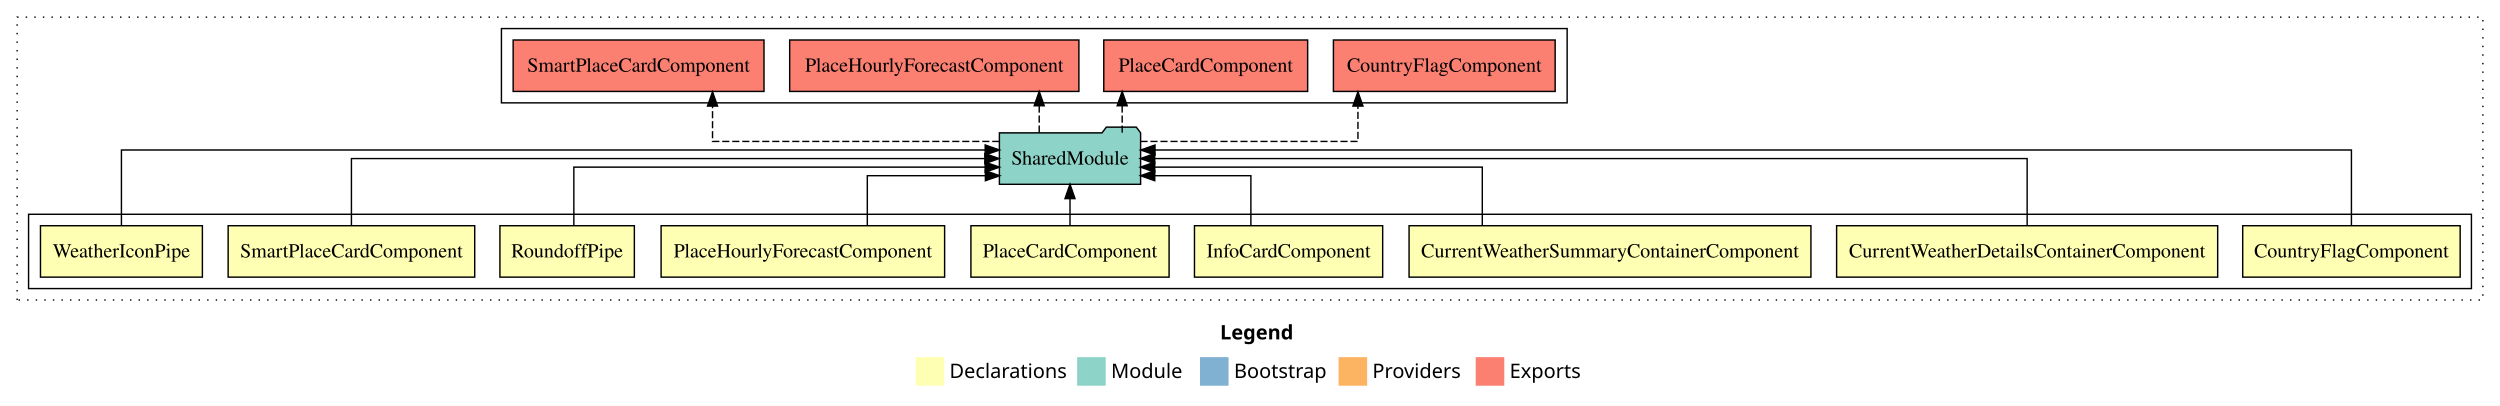
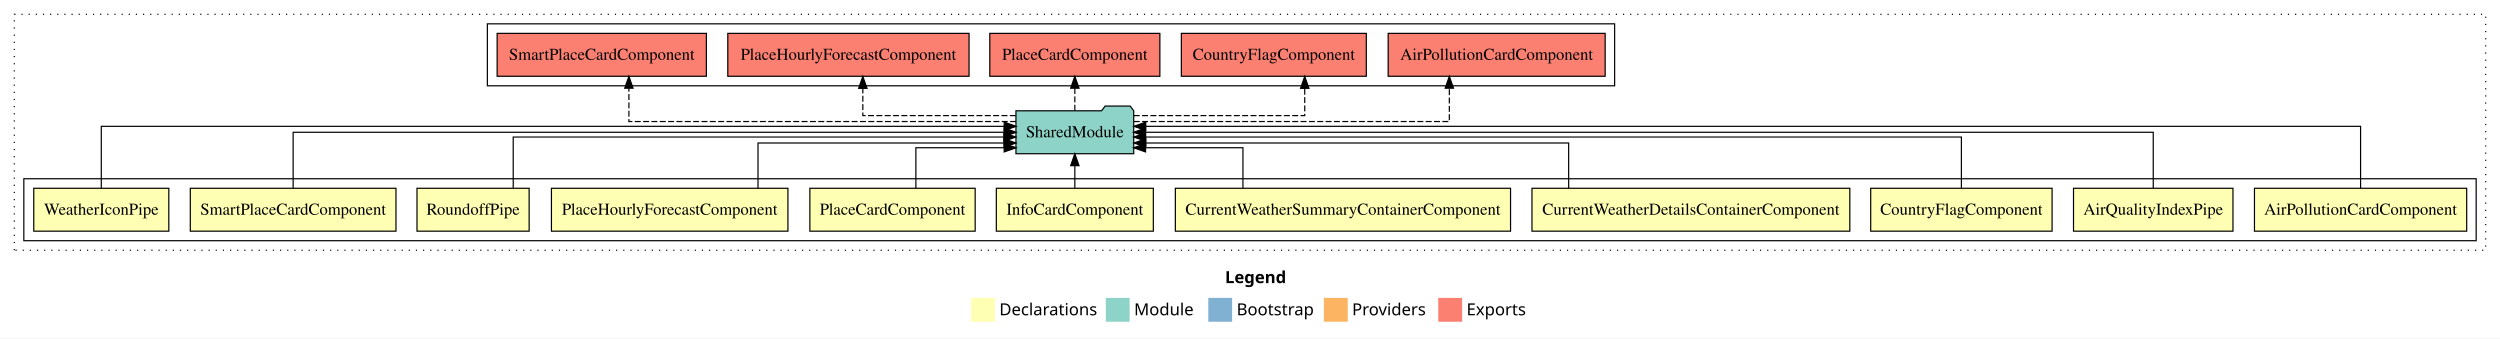
- <svg xmlns="http://www.w3.org/2000/svg" width="1750pt" height="284pt" viewBox="0.00 0.00 1750.00 284.00">
+ <svg xmlns="http://www.w3.org/2000/svg" width="2098pt" height="284pt" viewBox="0.00 0.00 2098.00 284.00">
  <g id="graph0" class="graph" transform="scale(1 1) rotate(0) translate(4 280)">
-     <polygon fill="white" stroke="transparent" points="-4,4 -4,-280 1746,-280 1746,4 -4,4" />
-     <text text-anchor="start" x="850.01" y="-42.4" font-family="sans-serif" font-weight="bold" font-size="14.00">Legend</text>
-     <polygon fill="#ffffb3" stroke="transparent" points="637,-10 637,-30 657,-30 657,-10 637,-10" />
-     <text text-anchor="start" x="660.63" y="-15.4" font-family="sans-serif" font-size="14.00">  Declarations</text>
-     <polygon fill="#8dd3c7" stroke="transparent" points="750,-10 750,-30 770,-30 770,-10 750,-10" />
-     <text text-anchor="start" x="773.73" y="-15.4" font-family="sans-serif" font-size="14.00">  Module</text>
-     <polygon fill="#80b1d3" stroke="transparent" points="836,-10 836,-30 856,-30 856,-10 836,-10" />
-     <text text-anchor="start" x="859.78" y="-15.4" font-family="sans-serif" font-size="14.00">  Bootstrap</text>
-     <polygon fill="#fdb462" stroke="transparent" points="933,-10 933,-30 953,-30 953,-10 933,-10" />
-     <text text-anchor="start" x="956.67" y="-15.4" font-family="sans-serif" font-size="14.00">  Providers</text>
-     <polygon fill="#fb8072" stroke="transparent" points="1029,-10 1029,-30 1049,-30 1049,-10 1029,-10" />
-     <text text-anchor="start" x="1052.73" y="-15.4" font-family="sans-serif" font-size="14.00">  Exports</text>
+     <polygon fill="white" stroke="transparent" points="-4,4 -4,-280 2094,-280 2094,4 -4,4" />
+     <text text-anchor="start" x="1024.01" y="-42.4" font-family="sans-serif" font-weight="bold" font-size="14.00">Legend</text>
+     <polygon fill="#ffffb3" stroke="transparent" points="811,-10 811,-30 831,-30 831,-10 811,-10" />
+     <text text-anchor="start" x="834.63" y="-15.4" font-family="sans-serif" font-size="14.00">  Declarations</text>
+     <polygon fill="#8dd3c7" stroke="transparent" points="924,-10 924,-30 944,-30 944,-10 924,-10" />
+     <text text-anchor="start" x="947.73" y="-15.4" font-family="sans-serif" font-size="14.00">  Module</text>
+     <polygon fill="#80b1d3" stroke="transparent" points="1010,-10 1010,-30 1030,-30 1030,-10 1010,-10" />
+     <text text-anchor="start" x="1033.78" y="-15.4" font-family="sans-serif" font-size="14.00">  Bootstrap</text>
+     <polygon fill="#fdb462" stroke="transparent" points="1107,-10 1107,-30 1127,-30 1127,-10 1107,-10" />
+     <text text-anchor="start" x="1130.67" y="-15.4" font-family="sans-serif" font-size="14.00">  Providers</text>
+     <polygon fill="#fb8072" stroke="transparent" points="1203,-10 1203,-30 1223,-30 1223,-10 1203,-10" />
+     <text text-anchor="start" x="1226.73" y="-15.4" font-family="sans-serif" font-size="14.00">  Exports</text>
    <g id="clust1" class="cluster">
-       <polygon fill="none" stroke="black" stroke-dasharray="1,5" points="8,-70 8,-268 1734,-268 1734,-70 8,-70" />
-     </g>
-     <g id="clust13" class="cluster">
-       <polygon fill="none" stroke="black" points="347,-208 347,-260 1093,-260 1093,-208 347,-208" />
+       <polygon fill="none" stroke="black" stroke-dasharray="1,5" points="8,-70 8,-268 2082,-268 2082,-70 8,-70" />
    </g>
    <g id="clust2" class="cluster">
-       <polygon fill="none" stroke="black" points="16,-78 16,-130 1726,-130 1726,-78 16,-78" />
+       <polygon fill="none" stroke="black" points="16,-78 16,-130 2074,-130 2074,-78 16,-78" />
+     </g>
+     <g id="clust15" class="cluster">
+       <polygon fill="none" stroke="black" points="405,-208 405,-260 1351,-260 1351,-208 405,-208" />
    </g>
    <g id="node1" class="node">
+       <polygon fill="#ffffb3" stroke="black" points="2066.05,-122 1887.95,-122 1887.95,-86 2066.05,-86 2066.05,-122" />
+       <text text-anchor="middle" x="1977" y="-99.8" font-family="Times,serif" font-size="14.00">AirPollutionCardComponent</text>
+     </g>
+     <g id="node12" class="node">
+       <polygon fill="#8dd3c7" stroke="black" points="947.42,-187 944.42,-191 923.42,-191 920.42,-187 848.58,-187 848.58,-151 947.42,-151 947.42,-187" />
+       <text text-anchor="middle" x="898" y="-164.8" font-family="Times,serif" font-size="14.00">SharedModule</text>
+     </g>
+     <g id="edge1" class="edge">
+       <path fill="none" stroke="black" d="M1977,-122.03C1977,-142.77 1977,-174 1977,-174 1977,-174 957.52,-174 957.52,-174" />
+       <polygon fill="black" stroke="black" points="957.52,-170.5 947.52,-174 957.52,-177.5 957.52,-170.5" />
+     </g>
+     <g id="node2" class="node">
+       <polygon fill="#ffffb3" stroke="black" points="1869.91,-122 1736.09,-122 1736.09,-86 1869.91,-86 1869.91,-122" />
+       <text text-anchor="middle" x="1803" y="-99.8" font-family="Times,serif" font-size="14.00">AirQualityIndexPipe</text>
+     </g>
+     <g id="edge2" class="edge">
+       <path fill="none" stroke="black" d="M1803,-122.11C1803,-141.34 1803,-169 1803,-169 1803,-169 957.3,-169 957.3,-169" />
+       <polygon fill="black" stroke="black" points="957.3,-165.5 947.3,-169 957.3,-172.5 957.3,-165.5" />
+     </g>
+     <g id="node3" class="node">
      <polygon fill="#ffffb3" stroke="black" points="1718.11,-122 1565.89,-122 1565.89,-86 1718.11,-86 1718.11,-122" />
      <text text-anchor="middle" x="1642" y="-99.8" font-family="Times,serif" font-size="14.00">CountryFlagComponent</text>
    </g>
-     <g id="node10" class="node">
-       <polygon fill="#8dd3c7" stroke="black" points="794.42,-187 791.42,-191 770.42,-191 767.42,-187 695.58,-187 695.58,-151 794.42,-151 794.42,-187" />
-       <text text-anchor="middle" x="745" y="-164.8" font-family="Times,serif" font-size="14.00">SharedModule</text>
+     <g id="edge3" class="edge">
+       <path fill="none" stroke="black" d="M1642,-122.3C1642,-140.27 1642,-165 1642,-165 1642,-165 957.39,-165 957.39,-165" />
+       <polygon fill="black" stroke="black" points="957.39,-161.5 947.39,-165 957.39,-168.5 957.39,-161.5" />
    </g>
-     <g id="edge1" class="edge">
-       <path fill="none" stroke="black" d="M1642,-122.28C1642,-143.32 1642,-175 1642,-175 1642,-175 804.5,-175 804.5,-175" />
-       <polygon fill="black" stroke="black" points="804.5,-171.5 794.5,-175 804.5,-178.5 804.5,-171.5" />
-     </g>
-     <g id="node2" class="node">
+     <g id="node4" class="node">
      <polygon fill="#ffffb3" stroke="black" points="1548.37,-122 1281.63,-122 1281.63,-86 1548.37,-86 1548.37,-122" />
      <text text-anchor="middle" x="1415" y="-99.8" font-family="Times,serif" font-size="14.00">CurrentWeatherDetailsContainerComponent</text>
    </g>
-     <g id="edge2" class="edge">
-       <path fill="none" stroke="black" d="M1415,-122.11C1415,-141.34 1415,-169 1415,-169 1415,-169 804.27,-169 804.27,-169" />
-       <polygon fill="black" stroke="black" points="804.27,-165.5 794.27,-169 804.27,-172.5 804.27,-165.5" />
+     <g id="edge4" class="edge">
+       <path fill="none" stroke="black" d="M1312.42,-122.03C1312.42,-138.4 1312.42,-160 1312.42,-160 1312.42,-160 957.58,-160 957.58,-160" />
+       <polygon fill="black" stroke="black" points="957.58,-156.5 947.58,-160 957.58,-163.5 957.58,-156.5" />
    </g>
-     <g id="node3" class="node">
+     <g id="node5" class="node">
      <polygon fill="#ffffb3" stroke="black" points="1263.65,-122 982.35,-122 982.35,-86 1263.65,-86 1263.65,-122" />
      <text text-anchor="middle" x="1123" y="-99.8" font-family="Times,serif" font-size="14.00">CurrentWeatherSummaryContainerComponent</text>
    </g>
-     <g id="edge3" class="edge">
-       <path fill="none" stroke="black" d="M1033.61,-122.02C1033.61,-139.37 1033.61,-163 1033.61,-163 1033.61,-163 804.29,-163 804.29,-163" />
-       <polygon fill="black" stroke="black" points="804.29,-159.5 794.29,-163 804.29,-166.5 804.29,-159.5" />
+     <g id="edge5" class="edge">
+       <path fill="none" stroke="black" d="M1039.07,-122.19C1039.07,-137.18 1039.07,-156 1039.07,-156 1039.07,-156 957.34,-156 957.34,-156" />
+       <polygon fill="black" stroke="black" points="957.34,-152.5 947.34,-156 957.34,-159.5 957.34,-152.5" />
    </g>
-     <g id="node4" class="node">
+     <g id="node6" class="node">
      <polygon fill="#ffffb3" stroke="black" points="963.87,-122 832.13,-122 832.13,-86 963.87,-86 963.87,-122" />
      <text text-anchor="middle" x="898" y="-99.8" font-family="Times,serif" font-size="14.00">InfoCardComponent</text>
    </g>
-     <g id="edge4" class="edge">
-       <path fill="none" stroke="black" d="M871.62,-122.24C871.62,-137.57 871.62,-157 871.62,-157 871.62,-157 804.32,-157 804.32,-157" />
-       <polygon fill="black" stroke="black" points="804.32,-153.5 794.32,-157 804.32,-160.5 804.32,-153.5" />
+     <g id="edge6" class="edge">
+       <path fill="none" stroke="black" d="M898,-122.11C898,-122.11 898,-140.99 898,-140.99" />
+       <polygon fill="black" stroke="black" points="894.5,-140.99 898,-150.99 901.5,-140.99 894.5,-140.99" />
    </g>
-     <g id="node5" class="node">
+     <g id="node7" class="node">
      <polygon fill="#ffffb3" stroke="black" points="814.36,-122 675.64,-122 675.64,-86 814.36,-86 814.36,-122" />
      <text text-anchor="middle" x="745" y="-99.8" font-family="Times,serif" font-size="14.00">PlaceCardComponent</text>
    </g>
-     <g id="edge5" class="edge">
-       <path fill="none" stroke="black" d="M745,-122.11C745,-122.11 745,-140.99 745,-140.99" />
-       <polygon fill="black" stroke="black" points="741.5,-140.99 745,-150.99 748.5,-140.99 741.5,-140.99" />
+     <g id="edge7" class="edge">
+       <path fill="none" stroke="black" d="M764.6,-122.19C764.6,-137.18 764.6,-156 764.6,-156 764.6,-156 838.71,-156 838.71,-156" />
+       <polygon fill="black" stroke="black" points="838.71,-159.5 848.71,-156 838.71,-152.5 838.71,-159.5" />
    </g>
-     <g id="node6" class="node">
+     <g id="node8" class="node">
      <polygon fill="#ffffb3" stroke="black" points="657.23,-122 458.77,-122 458.77,-86 657.23,-86 657.23,-122" />
      <text text-anchor="middle" x="558" y="-99.8" font-family="Times,serif" font-size="14.00">PlaceHourlyForecastComponent</text>
    </g>
-     <g id="edge6" class="edge">
-       <path fill="none" stroke="black" d="M603.12,-122.24C603.12,-137.57 603.12,-157 603.12,-157 603.12,-157 685.78,-157 685.78,-157" />
-       <polygon fill="black" stroke="black" points="685.78,-160.5 695.78,-157 685.78,-153.5 685.78,-160.5" />
+     <g id="edge8" class="edge">
+       <path fill="none" stroke="black" d="M632.12,-122.03C632.12,-138.4 632.12,-160 632.12,-160 632.12,-160 838.61,-160 838.61,-160" />
+       <polygon fill="black" stroke="black" points="838.61,-163.5 848.61,-160 838.61,-156.5 838.61,-163.5" />
    </g>
-     <g id="node7" class="node">
+     <g id="node9" class="node">
      <polygon fill="#ffffb3" stroke="black" points="440.05,-122 345.95,-122 345.95,-86 440.05,-86 440.05,-122" />
      <text text-anchor="middle" x="393" y="-99.8" font-family="Times,serif" font-size="14.00">RoundoffPipe</text>
    </g>
-     <g id="edge7" class="edge">
-       <path fill="none" stroke="black" d="M397.69,-122.02C397.69,-139.37 397.69,-163 397.69,-163 397.69,-163 685.61,-163 685.61,-163" />
-       <polygon fill="black" stroke="black" points="685.61,-166.5 695.61,-163 685.61,-159.5 685.61,-166.5" />
+     <g id="edge9" class="edge">
+       <path fill="none" stroke="black" d="M426.69,-122.3C426.69,-140.27 426.69,-165 426.69,-165 426.69,-165 838.45,-165 838.45,-165" />
+       <polygon fill="black" stroke="black" points="838.45,-168.5 848.45,-165 838.45,-161.5 838.45,-168.5" />
    </g>
-     <g id="node8" class="node">
+     <g id="node10" class="node">
      <polygon fill="#ffffb3" stroke="black" points="328.3,-122 155.7,-122 155.7,-86 328.3,-86 328.3,-122" />
      <text text-anchor="middle" x="242" y="-99.8" font-family="Times,serif" font-size="14.00">SmartPlaceCardComponent</text>
    </g>
-     <g id="edge8" class="edge">
-       <path fill="none" stroke="black" d="M242,-122.11C242,-141.34 242,-169 242,-169 242,-169 685.39,-169 685.39,-169" />
-       <polygon fill="black" stroke="black" points="685.39,-172.5 695.39,-169 685.39,-165.5 685.39,-172.5" />
+     <g id="edge10" class="edge">
+       <path fill="none" stroke="black" d="M242,-122.11C242,-141.34 242,-169 242,-169 242,-169 838.69,-169 838.69,-169" />
+       <polygon fill="black" stroke="black" points="838.69,-172.5 848.69,-169 838.69,-165.5 838.69,-172.5" />
    </g>
-     <g id="node9" class="node">
+     <g id="node11" class="node">
      <polygon fill="#ffffb3" stroke="black" points="137.67,-122 24.33,-122 24.33,-86 137.67,-86 137.67,-122" />
      <text text-anchor="middle" x="81" y="-99.8" font-family="Times,serif" font-size="14.00">WeatherIconPipe</text>
    </g>
-     <g id="edge9" class="edge">
-       <path fill="none" stroke="black" d="M81,-122.28C81,-143.32 81,-175 81,-175 81,-175 685.63,-175 685.63,-175" />
-       <polygon fill="black" stroke="black" points="685.63,-178.5 695.63,-175 685.63,-171.5 685.63,-178.5" />
-     </g>
-     <g id="node11" class="node">
-       <polygon fill="#fb8072" stroke="black" points="1084.61,-252 929.39,-252 929.39,-216 1084.61,-216 1084.61,-252" />
-       <text text-anchor="middle" x="1007" y="-229.8" font-family="Times,serif" font-size="14.00">CountryFlagComponent </text>
-     </g>
-     <g id="edge10" class="edge">
-       <path fill="none" stroke="black" stroke-dasharray="5,2" d="M794.31,-181C853.98,-181 946.56,-181 946.56,-181 946.56,-181 946.56,-205.76 946.56,-205.76" />
-       <polygon fill="black" stroke="black" points="943.06,-205.76 946.56,-215.76 950.06,-205.76 943.06,-205.76" />
-     </g>
-     <g id="node12" class="node">
-       <polygon fill="#fb8072" stroke="black" points="911.36,-252 768.64,-252 768.64,-216 911.36,-216 911.36,-252" />
-       <text text-anchor="middle" x="840" y="-229.8" font-family="Times,serif" font-size="14.00">PlaceCardComponent </text>
-     </g>
    <g id="edge11" class="edge">
-       <path fill="none" stroke="black" stroke-dasharray="5,2" d="M781.52,-187.11C781.52,-187.11 781.52,-205.99 781.52,-205.99" />
-       <polygon fill="black" stroke="black" points="778.02,-205.99 781.52,-215.99 785.02,-205.99 778.02,-205.99" />
+       <path fill="none" stroke="black" d="M81,-122.03C81,-142.77 81,-174 81,-174 81,-174 838.73,-174 838.73,-174" />
+       <polygon fill="black" stroke="black" points="838.73,-177.5 848.73,-174 838.73,-170.5 838.73,-177.5" />
    </g>
    <g id="node13" class="node">
-       <polygon fill="#fb8072" stroke="black" points="751.23,-252 548.77,-252 548.77,-216 751.23,-216 751.23,-252" />
-       <text text-anchor="middle" x="650" y="-229.8" font-family="Times,serif" font-size="14.00">PlaceHourlyForecastComponent </text>
+       <polygon fill="#fb8072" stroke="black" points="1343.05,-252 1160.95,-252 1160.95,-216 1343.05,-216 1343.05,-252" />
+       <text text-anchor="middle" x="1252" y="-229.8" font-family="Times,serif" font-size="14.00">AirPollutionCardComponent </text>
    </g>
    <g id="edge12" class="edge">
-       <path fill="none" stroke="black" stroke-dasharray="5,2" d="M723.45,-187.11C723.45,-187.11 723.45,-205.99 723.45,-205.99" />
-       <polygon fill="black" stroke="black" points="719.95,-205.99 723.45,-215.99 726.95,-205.99 719.95,-205.99" />
+       <path fill="none" stroke="black" stroke-dasharray="5,2" d="M947.45,-178C1035.96,-178 1212.28,-178 1212.28,-178 1212.28,-178 1212.28,-205.97 1212.28,-205.97" />
+       <polygon fill="black" stroke="black" points="1208.78,-205.97 1212.28,-215.97 1215.78,-205.97 1208.78,-205.97" />
    </g>
    <g id="node14" class="node">
-       <polygon fill="#fb8072" stroke="black" points="530.8,-252 355.2,-252 355.2,-216 530.8,-216 530.8,-252" />
-       <text text-anchor="middle" x="443" y="-229.8" font-family="Times,serif" font-size="14.00">SmartPlaceCardComponent </text>
+       <polygon fill="#fb8072" stroke="black" points="1142.61,-252 987.39,-252 987.39,-216 1142.61,-216 1142.61,-252" />
+       <text text-anchor="middle" x="1065" y="-229.8" font-family="Times,serif" font-size="14.00">CountryFlagComponent </text>
    </g>
    <g id="edge13" class="edge">
-       <path fill="none" stroke="black" stroke-dasharray="5,2" d="M695.56,-181C622.64,-181 494.77,-181 494.77,-181 494.77,-181 494.77,-205.76 494.77,-205.76" />
-       <polygon fill="black" stroke="black" points="491.27,-205.76 494.77,-215.76 498.27,-205.76 491.27,-205.76" />
+       <path fill="none" stroke="black" stroke-dasharray="5,2" d="M947.43,-183C1004.6,-183 1090.93,-183 1090.93,-183 1090.93,-183 1090.93,-205.88 1090.93,-205.88" />
+       <polygon fill="black" stroke="black" points="1087.43,-205.88 1090.93,-215.88 1094.43,-205.88 1087.43,-205.88" />
+     </g>
+     <g id="node15" class="node">
+       <polygon fill="#fb8072" stroke="black" points="969.36,-252 826.64,-252 826.64,-216 969.36,-216 969.36,-252" />
+       <text text-anchor="middle" x="898" y="-229.8" font-family="Times,serif" font-size="14.00">PlaceCardComponent </text>
+     </g>
+     <g id="edge14" class="edge">
+       <path fill="none" stroke="black" stroke-dasharray="5,2" d="M898,-187.11C898,-187.11 898,-205.99 898,-205.99" />
+       <polygon fill="black" stroke="black" points="894.5,-205.99 898,-215.99 901.5,-205.99 894.5,-205.99" />
+     </g>
+     <g id="node16" class="node">
+       <polygon fill="#fb8072" stroke="black" points="809.23,-252 606.77,-252 606.77,-216 809.23,-216 809.23,-252" />
+       <text text-anchor="middle" x="708" y="-229.8" font-family="Times,serif" font-size="14.00">PlaceHourlyForecastComponent </text>
+     </g>
+     <g id="edge15" class="edge">
+       <path fill="none" stroke="black" stroke-dasharray="5,2" d="M848.44,-183C795.8,-183 720.08,-183 720.08,-183 720.08,-183 720.08,-205.88 720.08,-205.88" />
+       <polygon fill="black" stroke="black" points="716.58,-205.88 720.08,-215.88 723.58,-205.88 716.58,-205.88" />
+     </g>
+     <g id="node17" class="node">
+       <polygon fill="#fb8072" stroke="black" points="588.8,-252 413.2,-252 413.2,-216 588.8,-216 588.8,-252" />
+       <text text-anchor="middle" x="501" y="-229.8" font-family="Times,serif" font-size="14.00">SmartPlaceCardComponent </text>
+     </g>
+     <g id="edge16" class="edge">
+       <path fill="none" stroke="black" stroke-dasharray="5,2" d="M848.69,-178C747.07,-178 523.77,-178 523.77,-178 523.77,-178 523.77,-205.97 523.77,-205.97" />
+       <polygon fill="black" stroke="black" points="520.27,-205.97 523.77,-215.97 527.27,-205.97 520.27,-205.97" />
    </g>
  </g>
</svg>
